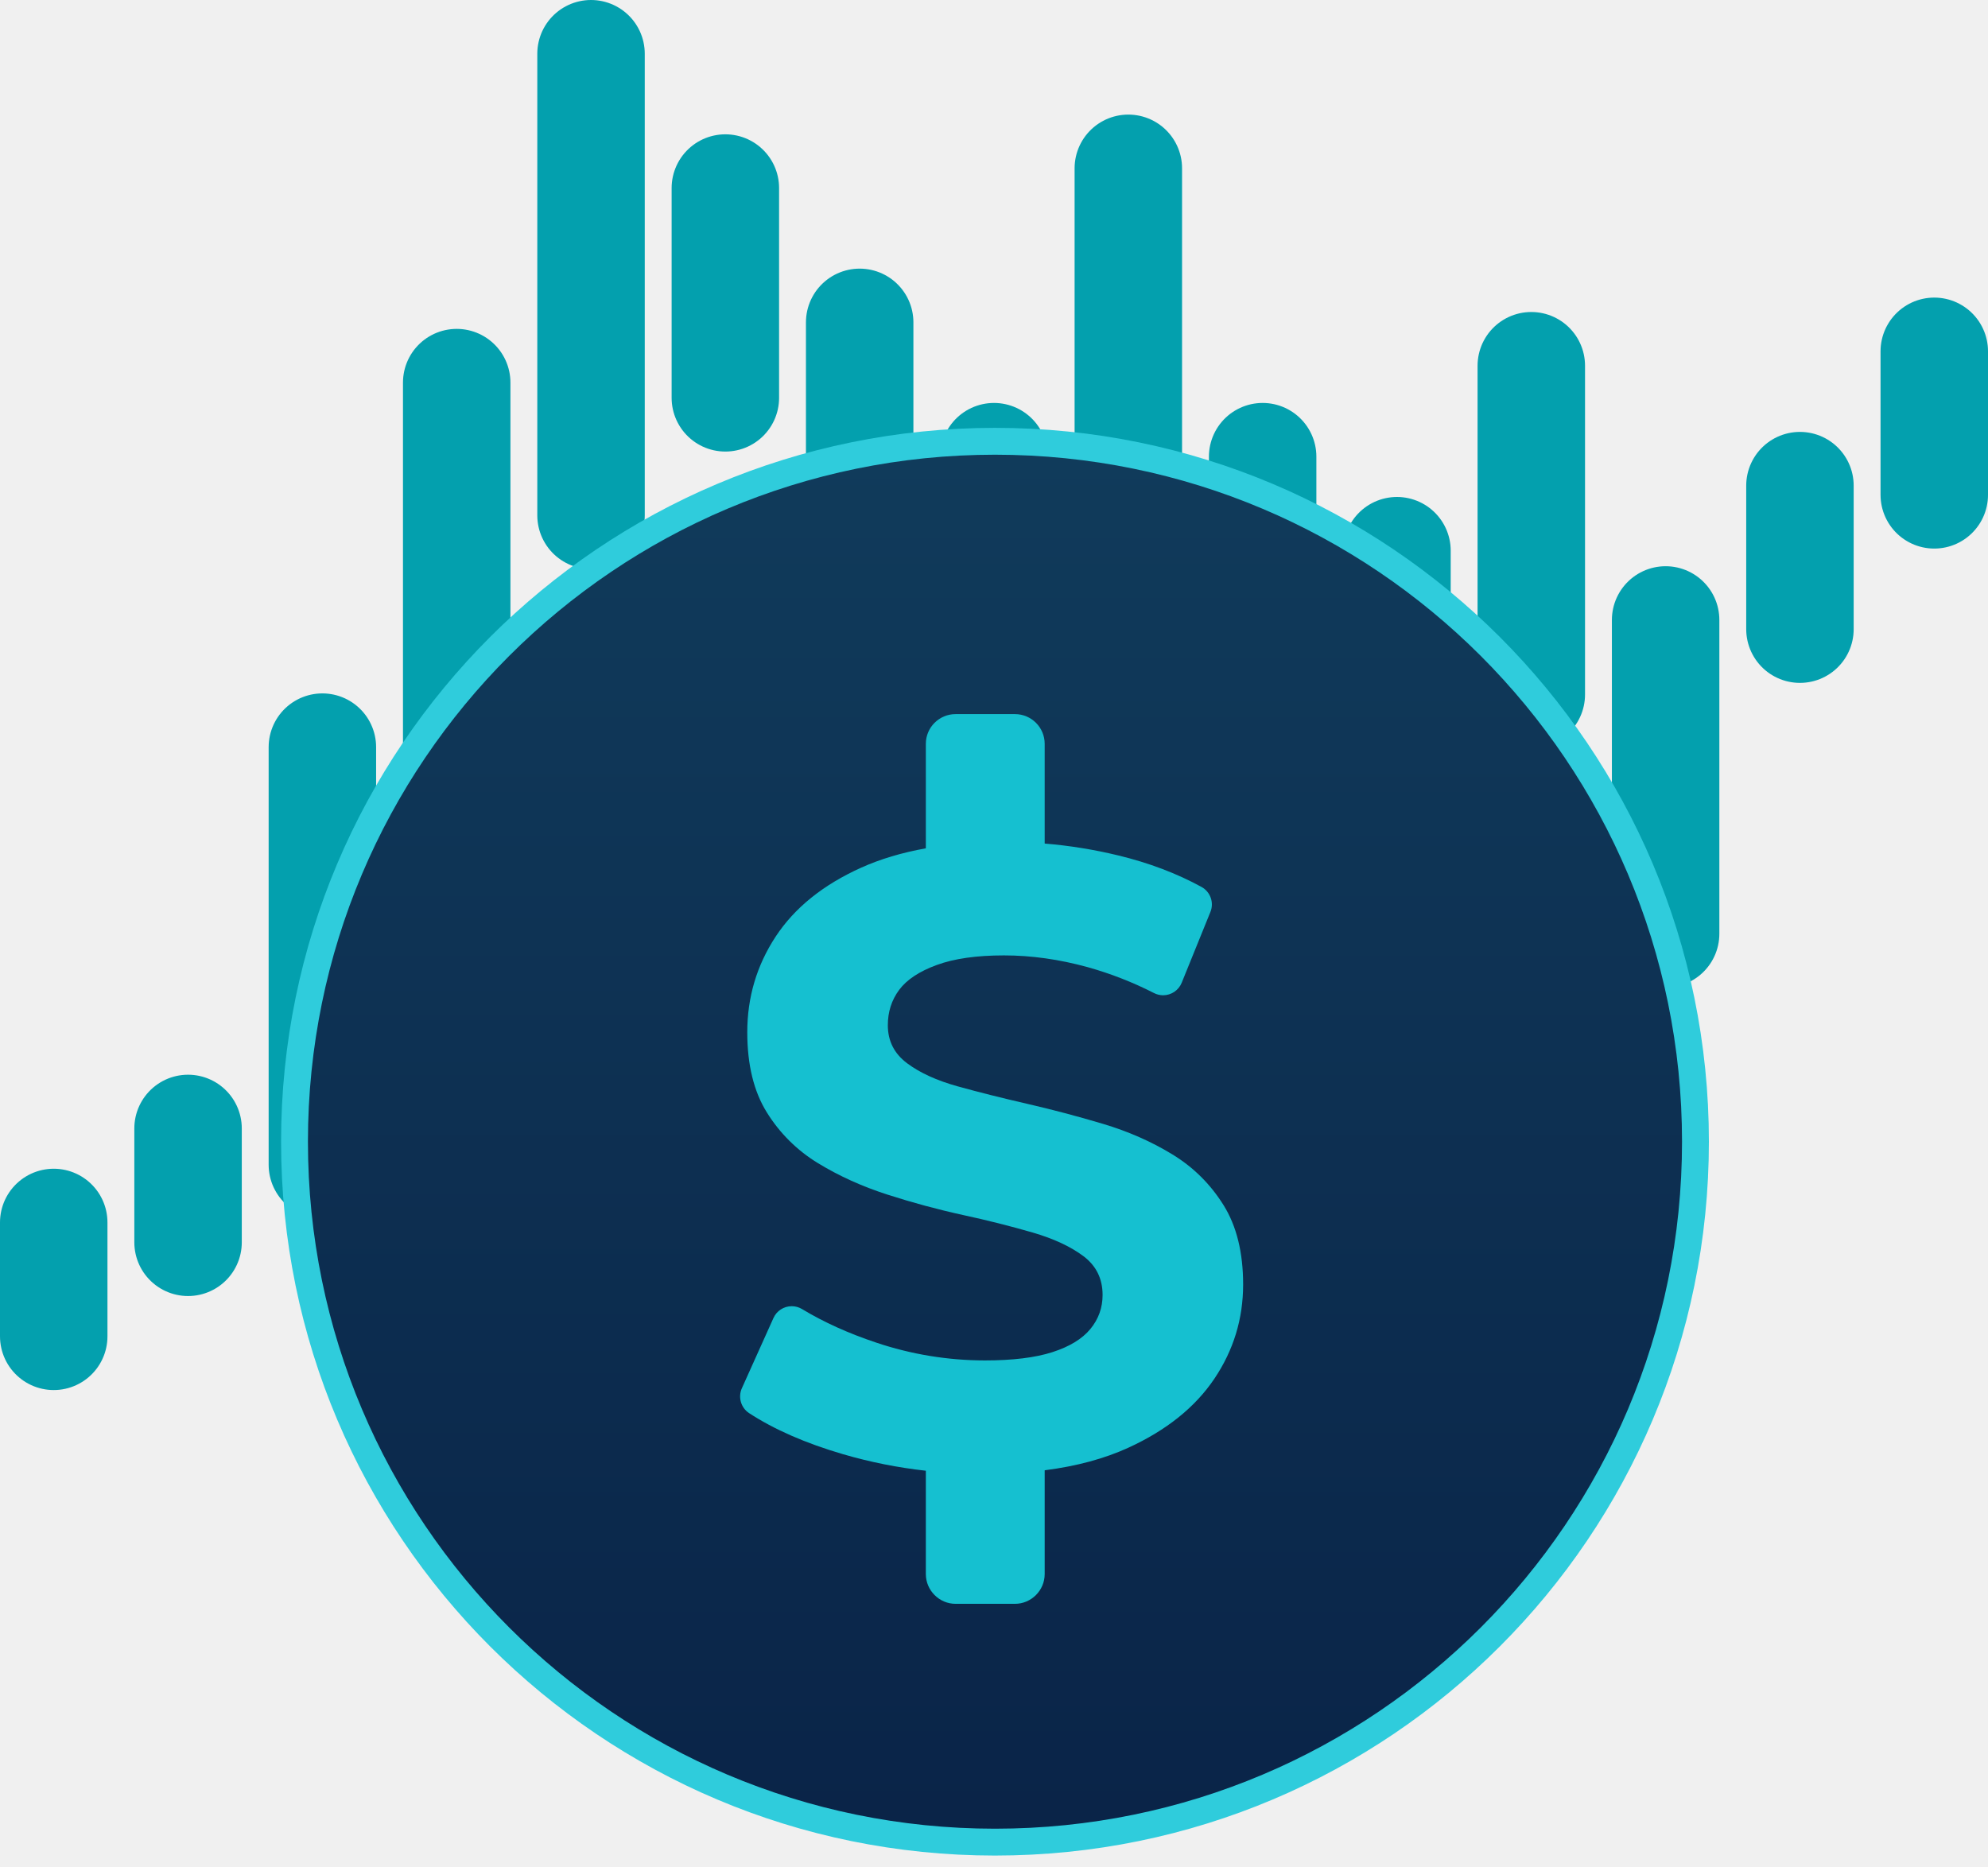
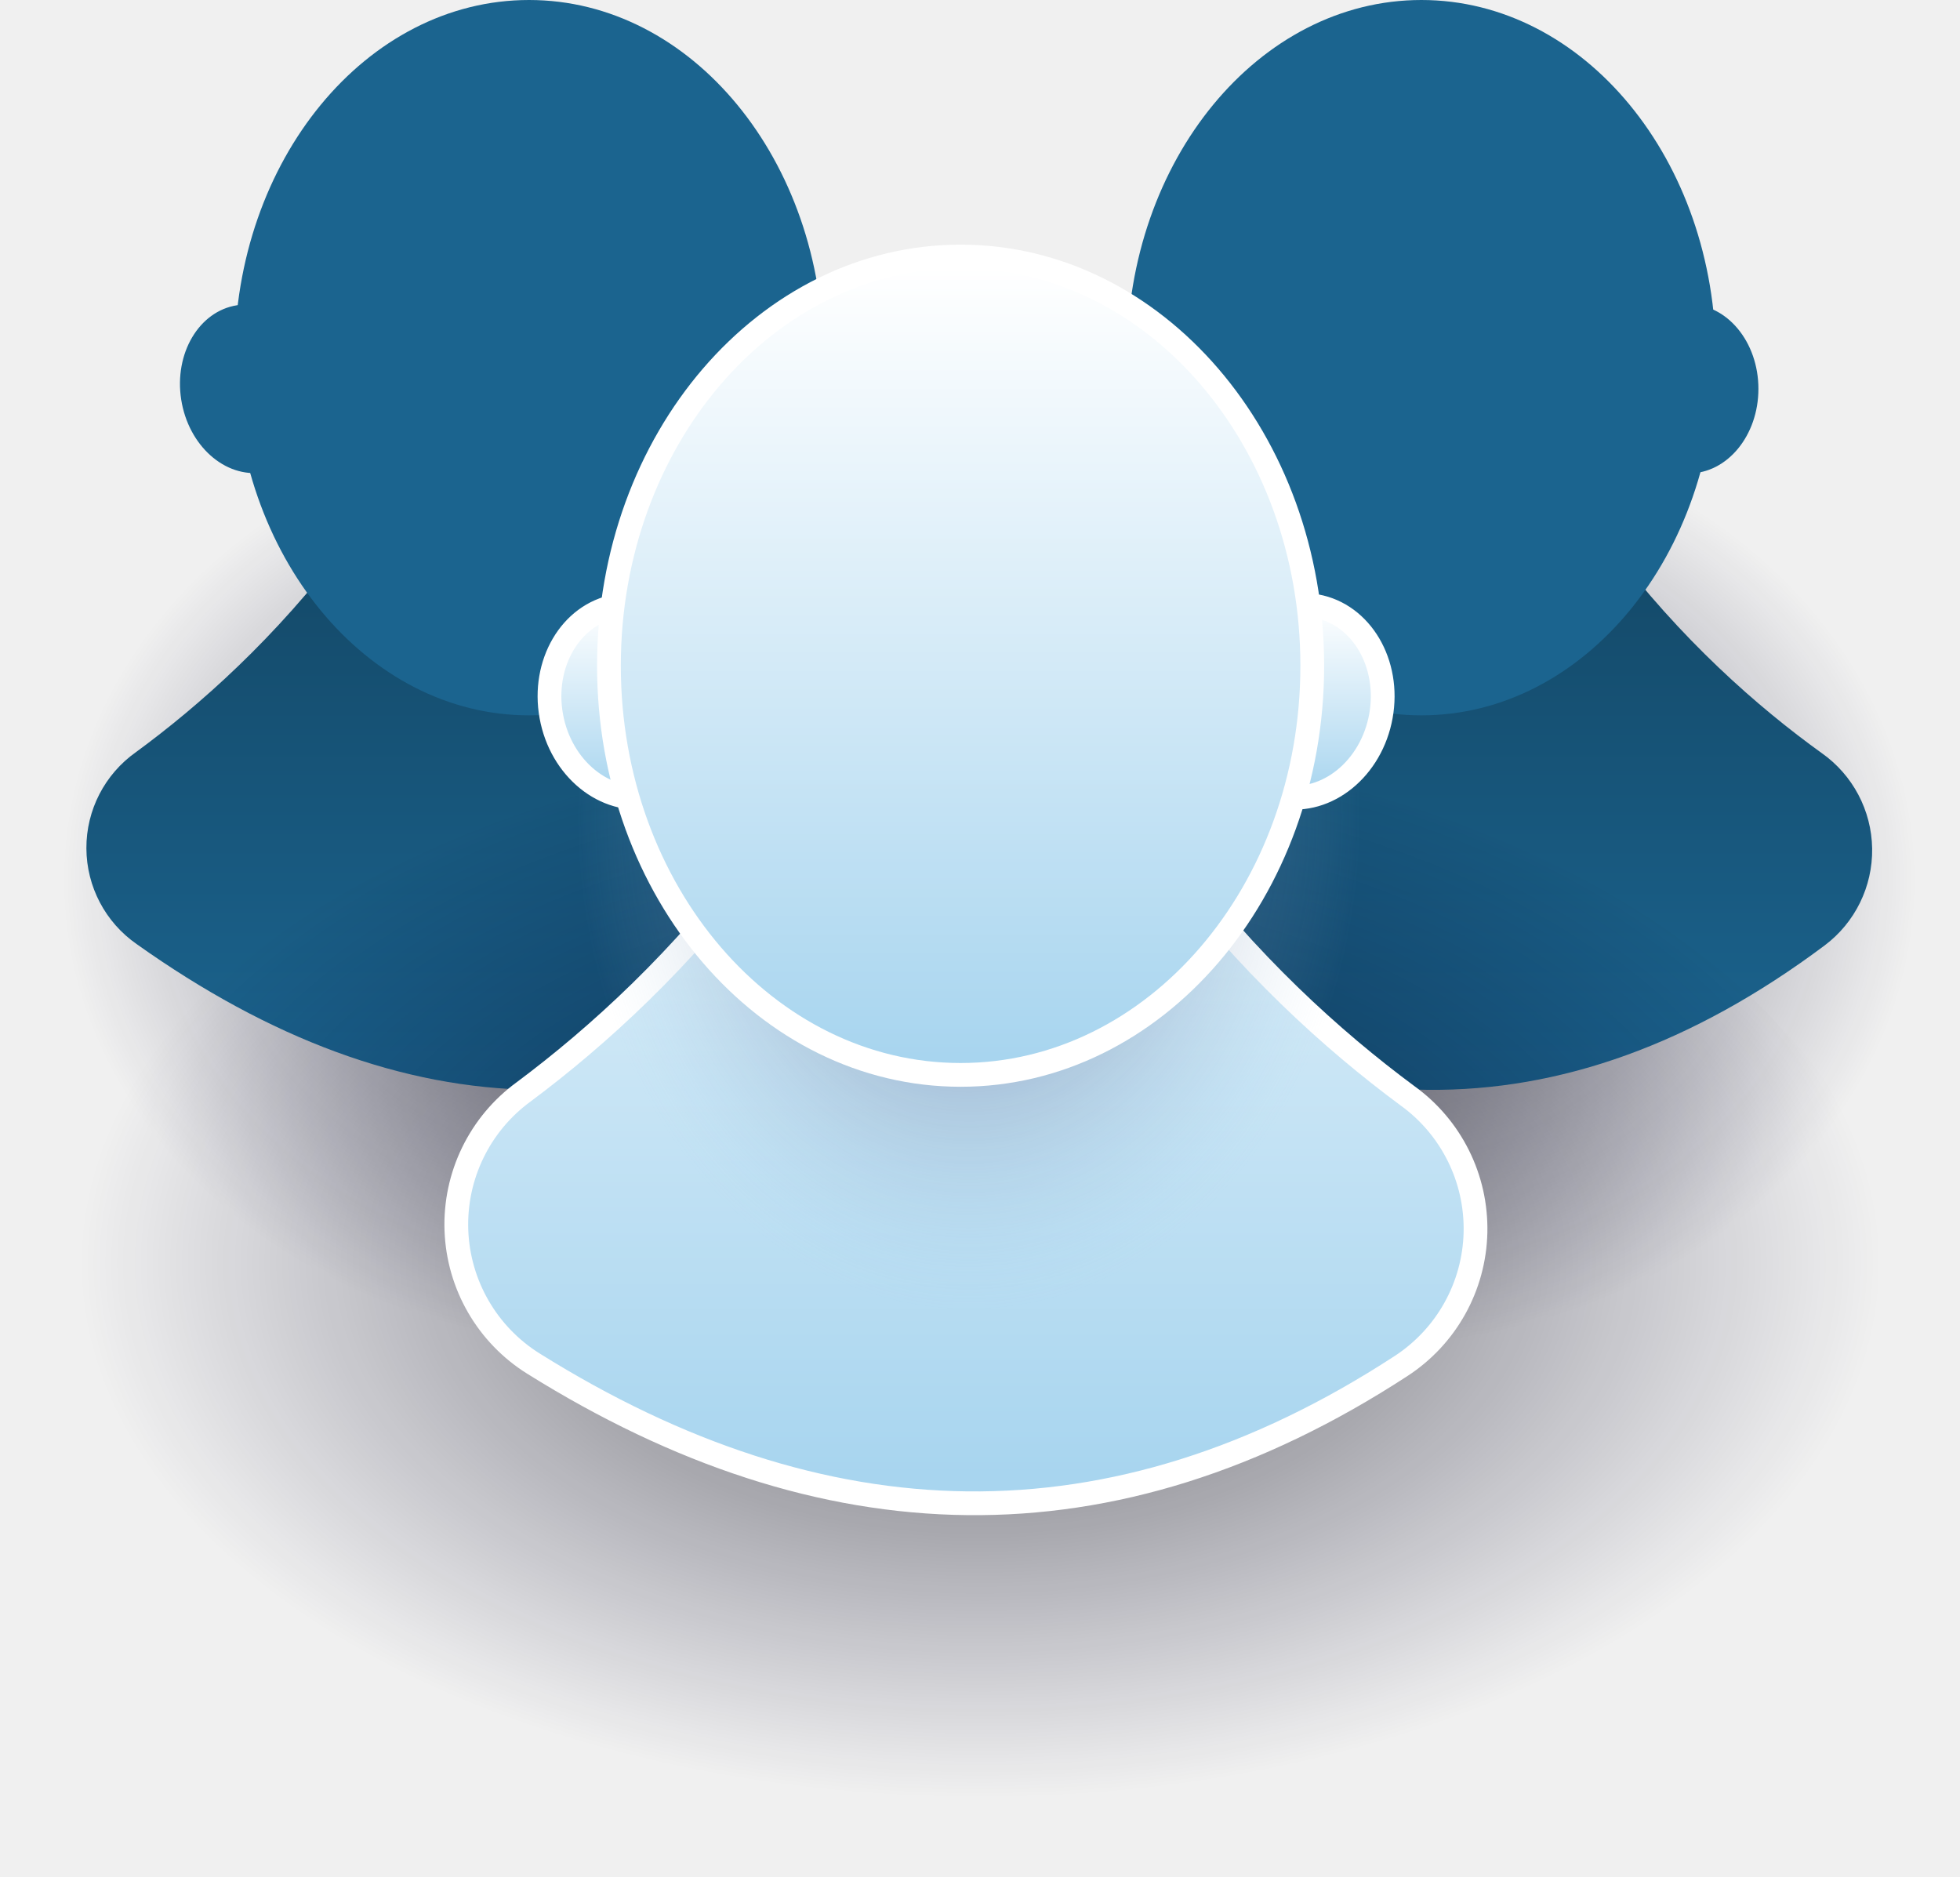
- <svg xmlns="http://www.w3.org/2000/svg" width="100%" height="100%" viewBox="0 0 148 139" version="1.1" xml:space="preserve" style="fill-rule:evenodd;clip-rule:evenodd;stroke-linecap:round;stroke-linejoin:round;stroke-miterlimit:1.5;">
-   <g transform="matrix(1,0,0,1,-1.707,0)">
-     <g id="lines1">
-       <path d="M15.707,84.014L15.707,92.492M35.707,28.486L35.707,57.777M55.707,14L55.707,29.619M75.707,34L75.707,49.619M95.707,34L95.707,53.643M115.707,27.229L115.707,51.707M135.707,36.156L135.707,46.842" style="fill:none;stroke:rgb(3,160,174);stroke-width:8px;" />
-     </g>
-     <g id="lines2">
-       <path d="M25.707,55.625L25.707,86.719M5.707,91.014L5.707,99.492M45.707,4L45.707,38.369M65.707,24L65.707,39.619M85.707,12.531L85.707,73.842M105.707,41L105.707,51.707M125.707,46.156L125.707,69.52M145.707,26.156L145.707,36.842" style="fill:none;stroke:rgb(3,160,174);stroke-width:8px;" />
-     </g>
-     <circle cx="75.78" cy="85.002" r="52.148" style="fill:url(#_Linear1);stroke:url(#_Linear2);stroke-width:2px;stroke-linecap:square;" />
-     <path d="M70.633,109.499C68.553,109.269 66.497,108.859 64.488,108.274C61.685,107.455 59.342,106.429 57.456,105.198C56.861,104.793 56.641,104.013 56.937,103.357C57.547,101.991 58.591,99.675 59.289,98.127C59.529,97.593 60.062,97.249 60.648,97.249C60.925,97.249 61.196,97.326 61.432,97.472C63.052,98.448 64.884,99.274 66.925,99.955C69.533,100.834 72.265,101.283 75.017,101.287C77.096,101.287 78.775,101.081 80.054,100.67C81.332,100.258 82.274,99.684 82.881,98.947C83.487,98.211 83.791,97.366 83.791,96.413C83.791,95.199 83.314,94.235 82.361,93.52C81.408,92.806 80.151,92.221 78.591,91.766C76.884,91.274 75.161,90.84 73.424,90.466C71.516,90.048 69.629,89.538 67.77,88.939C65.885,88.332 64.163,87.552 62.603,86.599C61.057,85.659 59.754,84.367 58.801,82.829C57.826,81.27 57.339,79.276 57.339,76.85C57.339,74.25 58.043,71.878 59.451,69.733C60.859,67.589 62.982,65.877 65.82,64.599C67.242,63.959 68.846,63.479 70.633,63.159L70.633,55.379C70.633,54.158 71.624,53.167 72.845,53.167L77.268,53.167C78.489,53.167 79.48,54.158 79.48,55.379L79.48,62.804C81.325,62.956 83.152,63.251 84.96,63.689C87.252,64.244 89.321,65.028 91.169,66.042C91.822,66.41 92.1,67.205 91.817,67.899C91.252,69.301 90.304,71.632 89.68,73.169C89.453,73.73 88.905,74.099 88.299,74.099C88.063,74.099 87.831,74.043 87.621,73.936C86.044,73.131 84.391,72.485 82.686,72.008C80.563,71.423 78.483,71.131 76.446,71.131C74.41,71.131 72.742,71.369 71.442,71.846C70.142,72.322 69.211,72.94 68.647,73.698C68.084,74.456 67.803,75.334 67.803,76.33C67.803,77.5 68.279,78.442 69.232,79.157C70.186,79.872 71.442,80.446 73.002,80.88C74.562,81.313 76.284,81.746 78.169,82.179C80.054,82.613 81.938,83.111 83.823,83.674C85.708,84.237 87.43,84.996 88.99,85.949C90.55,86.902 91.817,88.159 92.792,89.718C93.767,91.278 94.254,93.25 94.254,95.633C94.254,98.189 93.539,100.529 92.11,102.652C90.68,104.775 88.546,106.486 85.708,107.786C83.926,108.602 81.851,109.162 79.48,109.466L79.48,117.196C79.479,118.409 78.481,119.407 77.268,119.408L72.845,119.408C71.632,119.407 70.634,118.409 70.633,117.196L70.633,109.499Z" style="fill:rgb(21,192,208);" />
+ <svg xmlns="http://www.w3.org/2000/svg" viewBox="0 0 165 158" xml:space="preserve" style="fill-rule:evenodd;clip-rule:evenodd;stroke-linecap:round;stroke-linejoin:round;stroke-miterlimit:1.5">
+   <g id="person1">
+     <path d="M45.622,35.618c30.103,0 54.542,18.68 54.542,41.689c0,23.01 -24.439,41.69 -54.542,41.69c-30.103,0 -41.692,-18.744 -41.692,-41.753c0,-23.009 11.589,-41.626 41.692,-41.626Z" style="fill:url(#_balancedRadial11);" />
+     <path d="M78.299,63.439c2.605,1.829 4.177,4.795 4.229,7.978c0.052,3.183 -1.422,6.198 -3.967,8.111c-22.346,16.745 -44.696,15.836 -67.046,-0.048c-2.644,-1.835 -4.228,-4.844 -4.242,-8.064c-0.015,-3.219 1.542,-6.242 4.171,-8.101c10.616,-7.784 25.846,-22.829 32.377,-48.625c0,0 0.314,-7.546 0.899,-4.207c0.585,-3.339 0.899,4.207 0.899,4.207c6.584,26.005 22.008,41.084 32.68,48.749Z" style="fill:url(#_balancedLinear12);" />
+     <path d="M19.95,25.696c3.197,-0.498 6.284,2.249 6.889,6.132c0.605,3.883 -1.499,7.44 -4.696,7.939c-3.197,0.498 -6.283,-2.25 -6.889,-6.133c-0.605,-3.882 1.499,-7.439 4.696,-7.938Z" style="fill:#1B648F;" />
+     <ellipse cx="44.537" cy="30.109" rx="24.79" ry="30.109" style="fill:#1B648F;" />
+   </g>
+   <g id="person2">
+     <path d="M120.743,35.618c30.103,0 41.214,18.68 41.214,41.689c0,23.01 -11.111,41.69 -41.214,41.69c-30.103,0 -54.542,-18.68 -54.542,-41.69c0,-23.009 24.439,-41.689 54.542,-41.689Z" style="fill:url(#_balancedRadial15);" />
+     <path d="M153.353,63.39c2.621,1.844 4.202,4.832 4.251,8.037c0.049,3.204 -1.439,6.239 -4.003,8.162c-22.29,16.661 -44.584,15.758 -66.878,-0.047c-2.666,-1.844 -4.264,-4.873 -4.282,-8.114c-0.018,-3.242 1.547,-6.288 4.192,-8.162c10.613,-7.799 25.792,-22.835 32.309,-48.576c0,0 0.314,-7.546 0.899,-4.207c0.585,-3.339 0.899,4.207 0.899,4.207c6.57,25.951 21.943,41.021 32.613,48.7Z" style="fill:url(#_balancedLinear16);" />
+     <ellipse cx="142.168" cy="32.731" rx="5.862" ry="7.12" style="fill:#1B648F;" />
+     <ellipse cx="119.658" cy="30.109" rx="24.79" ry="30.109" style="fill:#1B648F;" />
+   </g>
+   <g id="person3">
+     <ellipse cx="82.163" cy="110.033" rx="77.933" ry="47.694" style="fill:url(#_balancedRadial19);" />
+     <path d="M118.476,92.233c3.696,2.658 5.842,6.969 5.736,11.521c-0.107,4.552 -2.453,8.757 -6.27,11.239c-24.333,15.855 -48.677,15.01 -73.021,-0.197c-3.899,-2.43 -6.335,-6.639 -6.5,-11.231c-0.164,-4.591 1.964,-8.964 5.68,-11.667c12.484,-9.313 28.672,-26.109 35.911,-53.5c0,0 0.375,-8.633 1.074,-4.813c0.698,-3.82 1.073,4.813 1.073,4.813c7.321,27.701 23.794,44.565 36.317,53.835Z" style="fill:url(#_balancedLinear110);stroke:white;stroke-width:2px;" />
+     <ellipse cx="81.403" cy="72.154" rx="33.499" ry="43.778" style="fill:url(#_balancedRadial111);" />
+     <path d="M51.846,51.023c3.801,-0.69 7.539,2.342 8.341,6.766c0.802,4.423 -1.633,8.574 -5.435,9.264c-3.802,0.689 -7.54,-2.343 -8.342,-6.766c-0.802,-4.424 1.634,-8.575 5.436,-9.264Z" style="fill:url(#_balancedLinear112);stroke:white;stroke-width:2px;" />
+     <path d="M110.804,51.021c3.803,0.685 6.243,4.833 5.446,9.258c-0.798,4.424 -4.532,7.46 -8.335,6.775c-3.802,-0.685 -6.242,-4.833 -5.445,-9.258c0.797,-4.424 4.531,-7.46 8.334,-6.775Z" style="fill:url(#_balancedLinear113);stroke:white;stroke-width:2px;" />
+     <ellipse cx="80.867" cy="56.038" rx="29.604" ry="34.445" style="fill:url(#_balancedLinear114);stroke:white;stroke-width:2px;" />
  </g>
  <defs>
-     <linearGradient id="_Linear1" x1="0" y1="0" x2="1" y2="0" gradientUnits="userSpaceOnUse" gradientTransform="matrix(-3.86521e-14,100.957,-100.957,-3.86521e-14,82.065,34.011)">
-       <stop offset="0" style="stop-color:rgb(16,59,91);stop-opacity:1" />
-       <stop offset="1" style="stop-color:rgb(10,36,72);stop-opacity:1" />
+     <radialGradient id="_balancedRadial11" cx="0" cy="0" r="1" gradientUnits="userSpaceOnUse" gradientTransform="matrix(-47.2623,0,0,-39.444,52.2711,74.0608)">
+       <stop offset="0" style="stop-color:#000000;stop-opacity:0.6" />
+       <stop offset="1" style="stop-color:#01002A;stop-opacity:0" />
+     </radialGradient>
+     <linearGradient id="_balancedLinear12" x1="0" y1="0" x2="1" y2="0" gradientUnits="userSpaceOnUse" gradientTransform="matrix(8.45445e-15,85.166,-138.072,5.21492e-15,44.021,6.01131)">
+       <stop offset="0" style="stop-color:#0D3146;stop-opacity:1" />
+       <stop offset="1" style="stop-color:#1B648F;stop-opacity:1" />
    </linearGradient>
-     <linearGradient id="_Linear2" x1="0" y1="0" x2="1" y2="0" gradientUnits="userSpaceOnUse" gradientTransform="matrix(104.296,0,0,104.296,23.632,85.002)">
-       <stop offset="0" style="stop-color:rgb(47,204,220);stop-opacity:1" />
-       <stop offset="1" style="stop-color:rgb(47,204,220);stop-opacity:1" />
+     <radialGradient id="_balancedRadial15" cx="0" cy="0" r="1" gradientUnits="userSpaceOnUse" gradientTransform="matrix(-47.0275,0,0,-39.444,114.302,74.0608)">
+       <stop offset="0" style="stop-color:#000000;stop-opacity:0.6" />
+       <stop offset="1" style="stop-color:#01002A;stop-opacity:0" />
+     </radialGradient>
+     <linearGradient id="_balancedLinear16" x1="0" y1="0" x2="1" y2="0" gradientUnits="userSpaceOnUse" gradientTransform="matrix(8.4441e-15,85.1664,-137.903,5.21494e-15,119.144,6.01129)">
+       <stop offset="0" style="stop-color:#0D3146;stop-opacity:1" />
+       <stop offset="1" style="stop-color:#1B648F;stop-opacity:1" />
+     </linearGradient>
+     <radialGradient id="_balancedRadial19" cx="0" cy="0" r="1" gradientUnits="userSpaceOnUse" gradientTransform="matrix(-76.5487,0,0,-45.1251,82.526,106.319)">
+       <stop offset="0" style="stop-color:#000000;stop-opacity:0.6" />
+       <stop offset="1" style="stop-color:#01002A;stop-opacity:0" />
+     </radialGradient>
+     <linearGradient id="_balancedLinear110" x1="0" y1="0" x2="1" y2="0" gradientUnits="userSpaceOnUse" gradientTransform="matrix(-3.17988e-14,90.9291,-83.0566,-3.48128e-14,86.4846,33.6517)">
+       <stop offset="0" style="stop-color:white;stop-opacity:1" />
+       <stop offset="1" style="stop-color:#A8D5EF;stop-opacity:1" />
+     </linearGradient>
+     <radialGradient id="_balancedRadial111" cx="0" cy="0" r="1" gradientUnits="userSpaceOnUse" gradientTransform="matrix(-32.9039,0,0,-41.42,81.559,68.7446)">
+       <stop offset="0" style="stop-color:#16073A;stop-opacity:0.6" />
+       <stop offset="1" style="stop-color:#A8D5EF;stop-opacity:0" />
+     </radialGradient>
+     <linearGradient id="_balancedLinear112" x1="0" y1="0" x2="1" y2="0" gradientUnits="userSpaceOnUse" gradientTransform="matrix(-5.21898e-15,15.706,-13.6317,-6.01317e-15,54.1472,51.1051)">
+       <stop offset="0" style="stop-color:white;stop-opacity:1" />
+       <stop offset="1" style="stop-color:#A8D5EF;stop-opacity:1" />
+     </linearGradient>
+     <linearGradient id="_balancedLinear113" x1="0" y1="0" x2="1" y2="0" gradientUnits="userSpaceOnUse" gradientTransform="matrix(-5.21869e-15,15.7065,-13.6309,-6.01334e-15,110.209,51.1045)">
+       <stop offset="0" style="stop-color:white;stop-opacity:1" />
+       <stop offset="1" style="stop-color:#A8D5EF;stop-opacity:1" />
+     </linearGradient>
+     <linearGradient id="_balancedLinear114" x1="0" y1="0" x2="1" y2="0" gradientUnits="userSpaceOnUse" gradientTransform="matrix(-2.19425e-14,66.6845,-57.3125,-2.55306e-14,84.4349,22.3572)">
+       <stop offset="0" style="stop-color:white;stop-opacity:1" />
+       <stop offset="1" style="stop-color:#A8D5EF;stop-opacity:1" />
    </linearGradient>
  </defs>
+   <style type="text/css">
+         #person1,
+         #person2,
+         #person3 {
+             transform-box: fill-box;
+             transform-origin: center;
+         }
+         #person1,
+         #person2,
+         #person3 {
+             transform: translateX(0);
+             transition: 0.5s ease-in;
+         }
+         svg:hover #person1 {
+             transform: translateX(10px);
+         }
+         svg:hover #person2 {
+             transform: translateX(-10px);
+         }
+         svg:hover #person3 {
+             transform: scale(0.95);
+         }
+     </style>
</svg>
